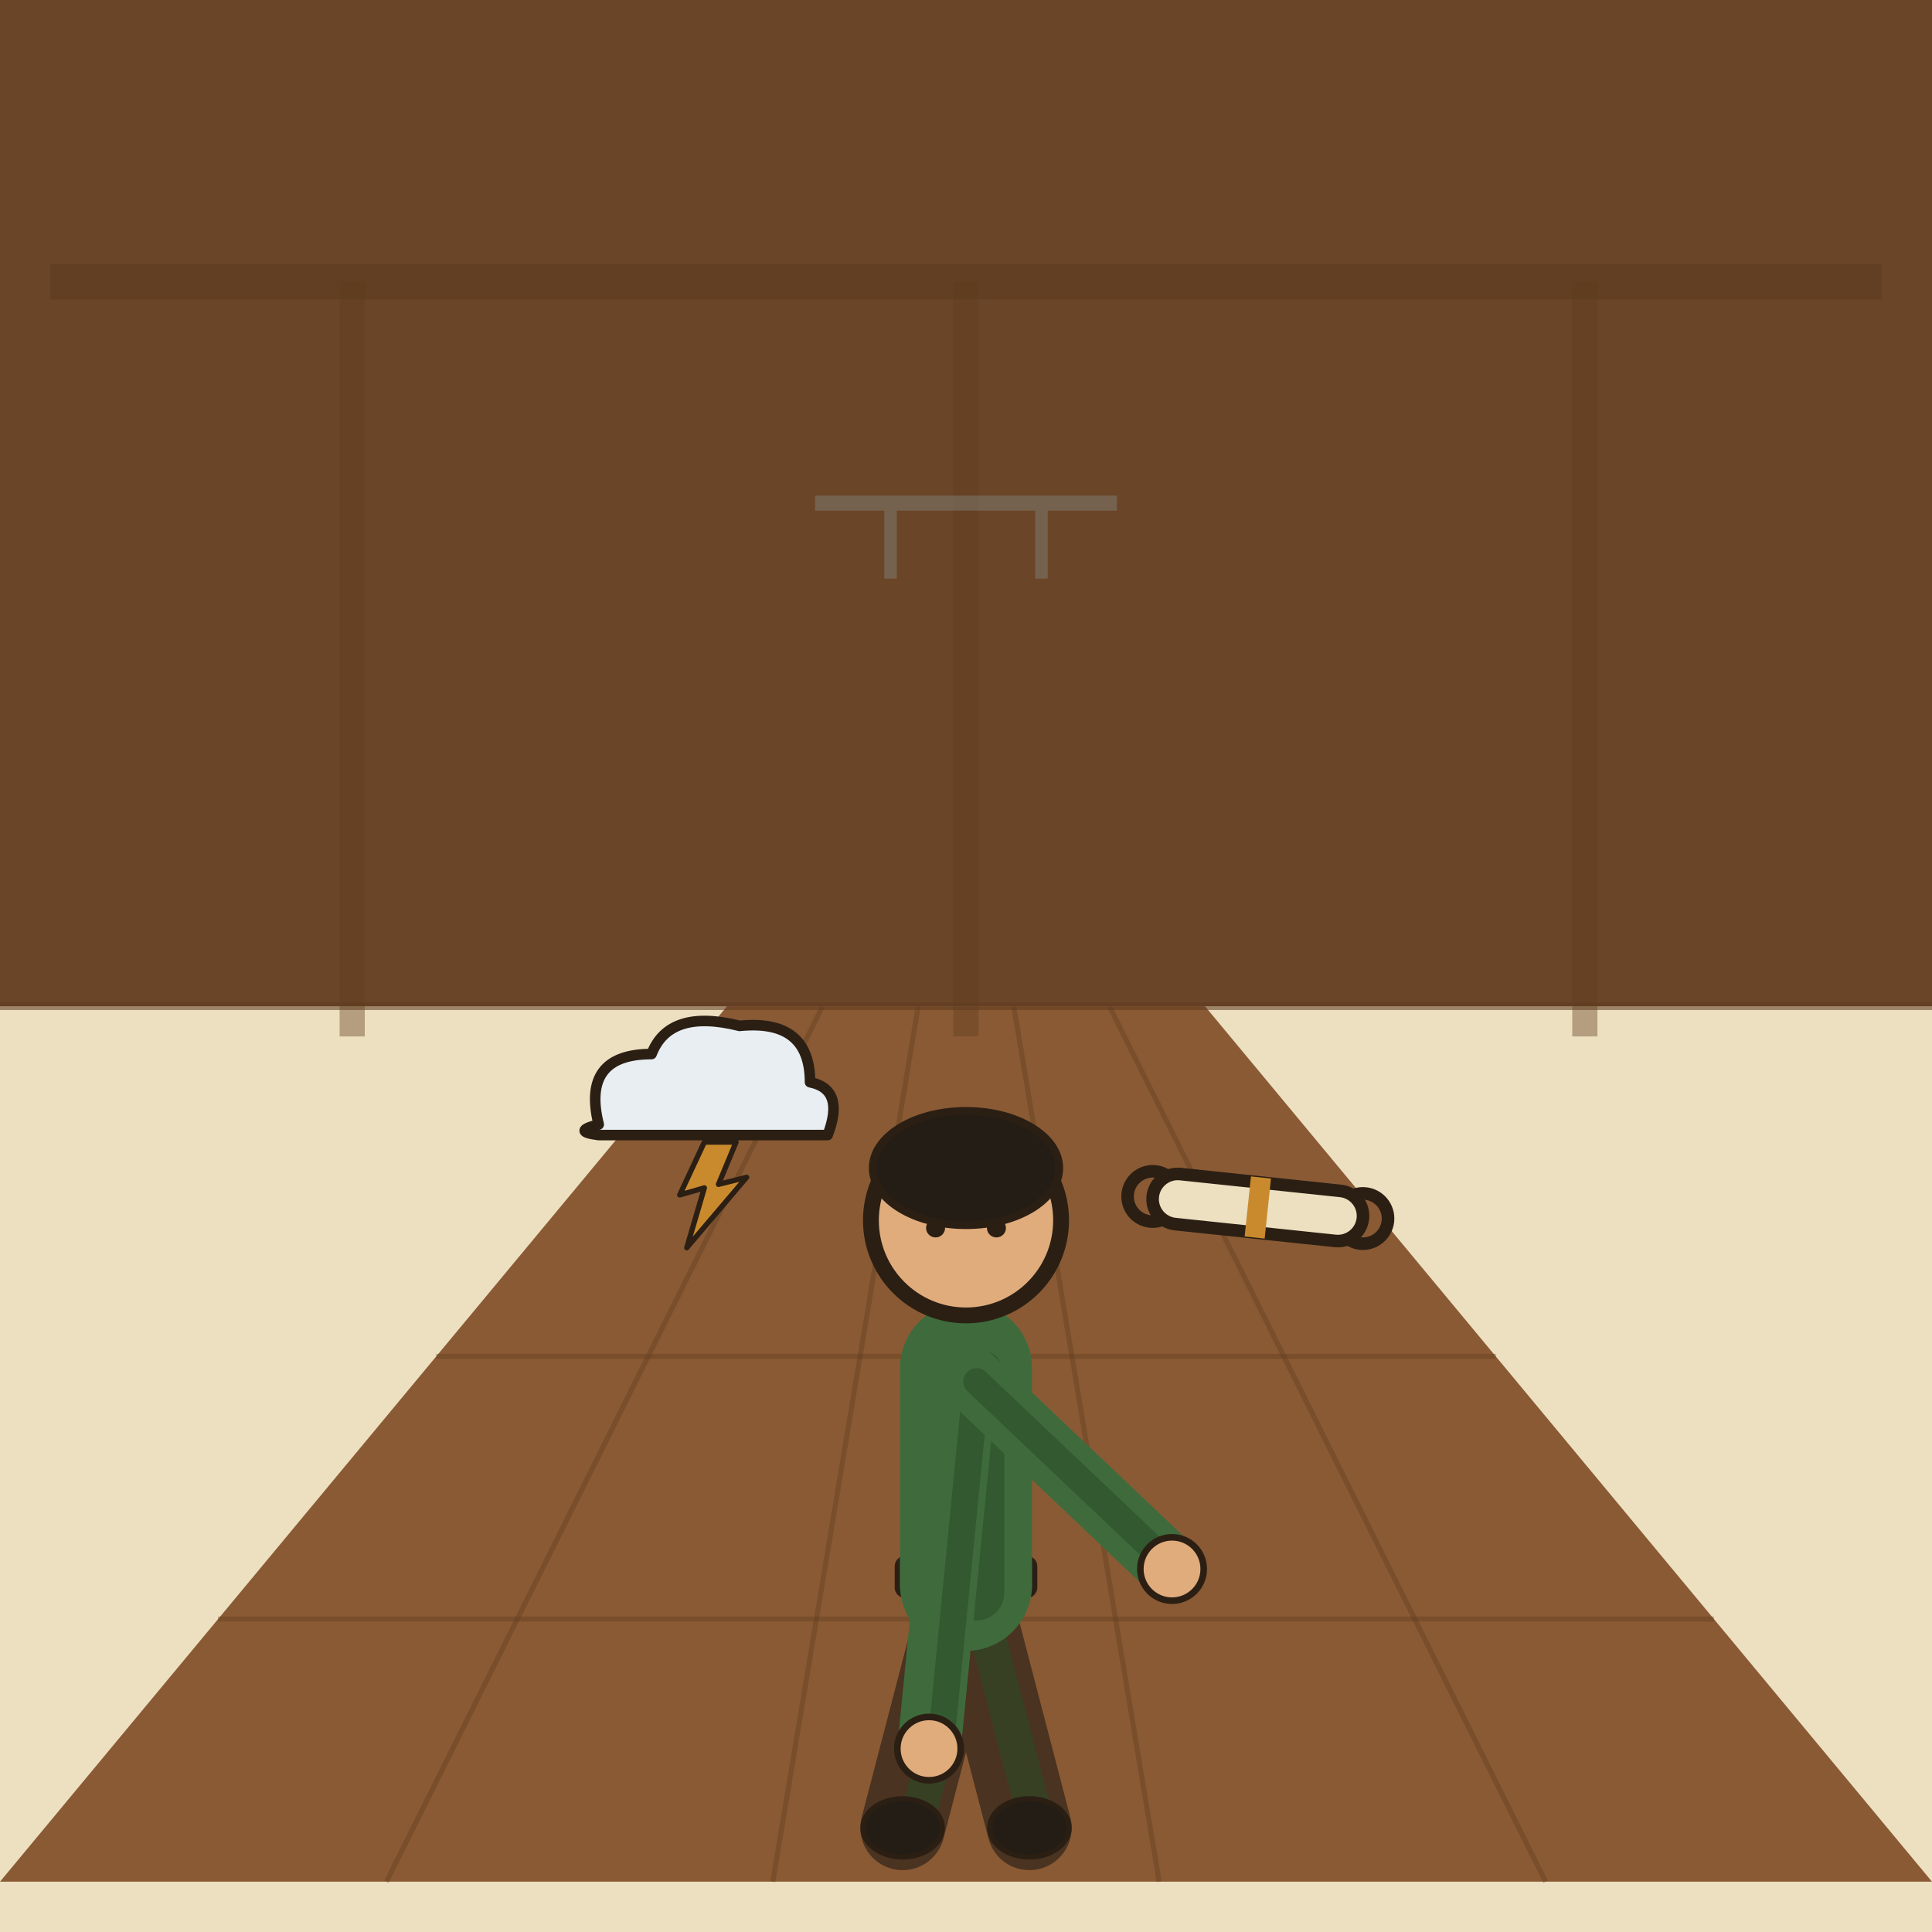
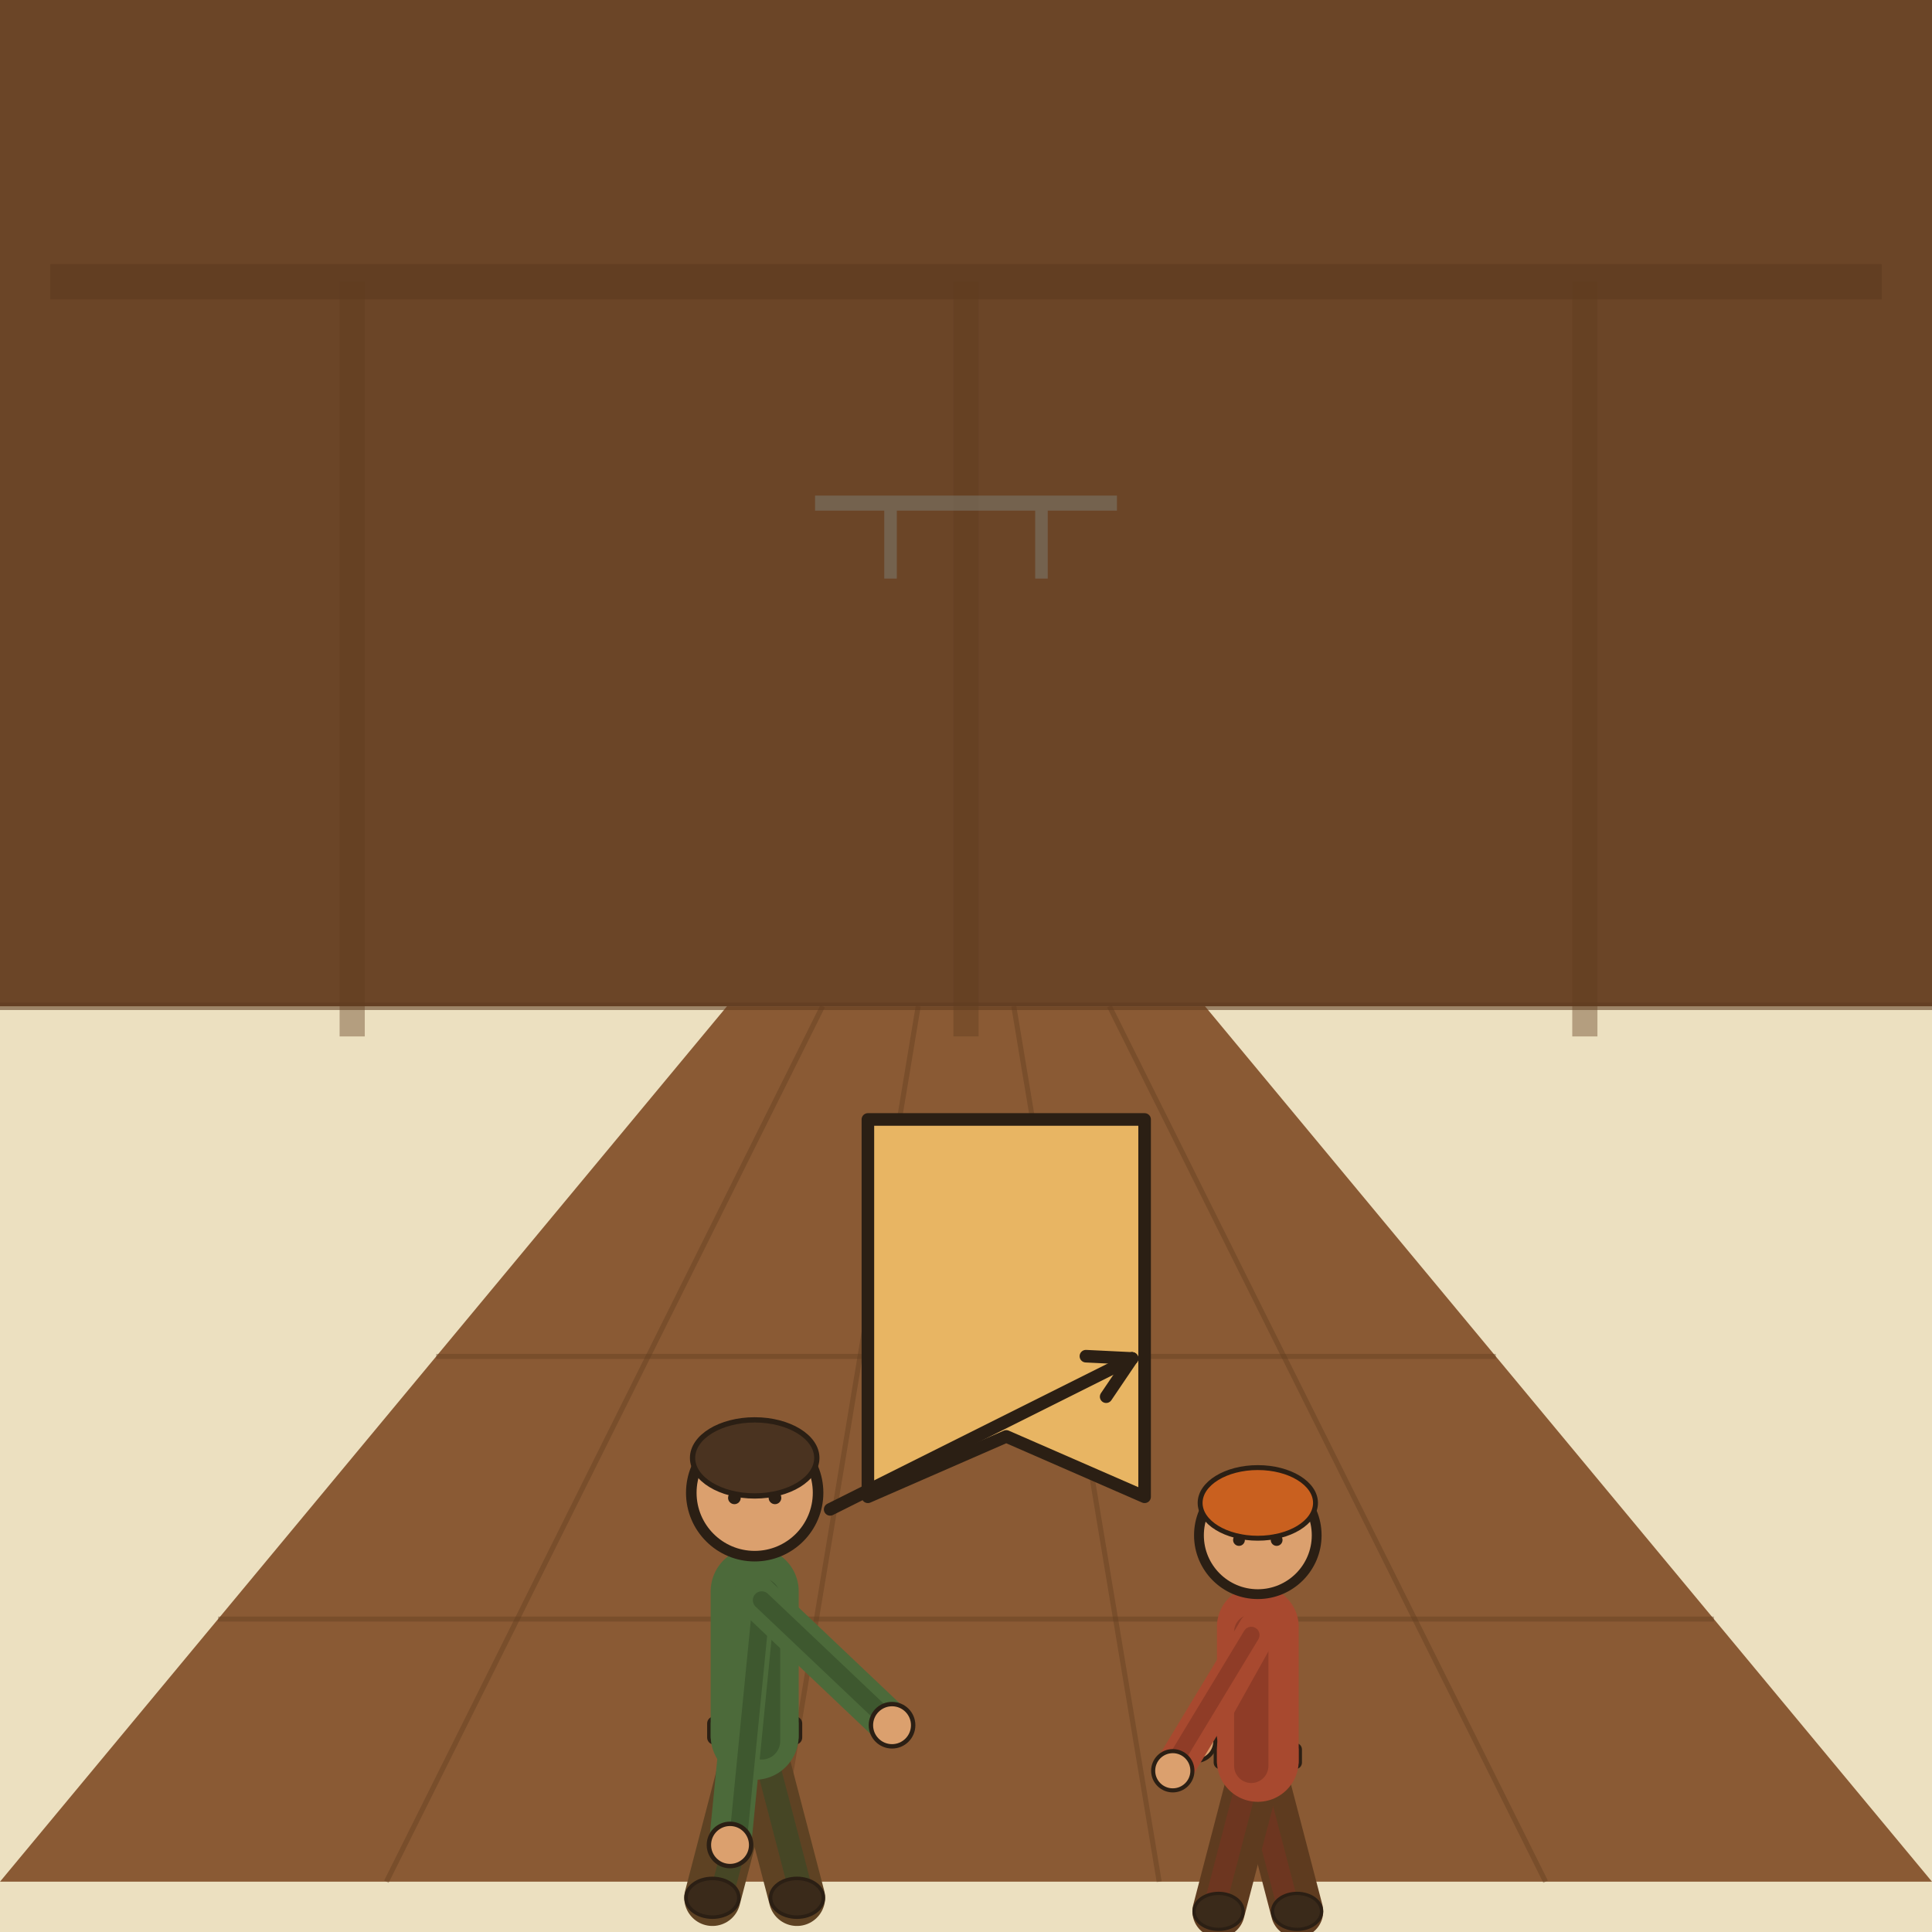
<svg xmlns="http://www.w3.org/2000/svg" viewBox="0 0 768 768">
  <rect x="0" y="0" width="768" height="768" fill="#ece0c0" />
  <rect x="0" y="0" width="768" height="400" fill="#6b4527" />
  <polygon points="289,400 479,400 768,748 0,748" fill="#8a5a34" />
  <line x1="327.0" y1="400" x2="153.6" y2="748" stroke="#5e3b1f" stroke-width="2" opacity="0.4" />
  <line x1="365.0" y1="400" x2="307.2" y2="748" stroke="#5e3b1f" stroke-width="2" opacity="0.4" />
  <line x1="403.0" y1="400" x2="460.8" y2="748" stroke="#5e3b1f" stroke-width="2" opacity="0.4" />
  <line x1="441.0" y1="400" x2="614.4" y2="748" stroke="#5e3b1f" stroke-width="2" opacity="0.4" />
  <line x1="173.4" y1="539.2" x2="594.6" y2="539.2" stroke="#5e3b1f" stroke-width="2" opacity="0.4" />
  <line x1="86.7" y1="643.6" x2="681.3" y2="643.6" stroke="#5e3b1f" stroke-width="2" opacity="0.4" />
  <line x1="0" y1="400" x2="768" y2="400" stroke="#5e3b1f" stroke-width="3" opacity="0.55" />
  <line x1="20" y1="112" x2="748" y2="112" stroke="#5e3b1f" stroke-width="14" opacity="0.7" />
  <line x1="140" y1="112" x2="140" y2="412.0" stroke="#5e3b1f" stroke-width="10" opacity="0.4" />
  <line x1="384" y1="112" x2="384" y2="412.0" stroke="#5e3b1f" stroke-width="10" opacity="0.4" />
  <line x1="630" y1="112" x2="630" y2="412.0" stroke="#5e3b1f" stroke-width="10" opacity="0.4" />
  <g transform="translate(384,200.0)" opacity="0.6">
    <line x1="-60" y1="0" x2="60" y2="0" stroke="#7a7468" stroke-width="6" />
    <line x1="-30" y1="0" x2="-30" y2="30" stroke="#7a7468" stroke-width="5" />
    <line x1="30" y1="0" x2="30" y2="30" stroke="#7a7468" stroke-width="5" />
  </g>
-   <g transform="translate(384,630) scale(1.05,1.05) rotate(0)">
-     <line x1="0" y1="0" x2="-24" y2="92" stroke="#4a3320" stroke-width="32" stroke-linecap="round" />
-     <line x1="4" y1="3" x2="-20" y2="95" stroke="#294a27" stroke-width="13.4" stroke-linecap="round" opacity="0.55" />
-     <ellipse cx="-24" cy="92" rx="15" ry="11" fill="#241d15" stroke="#2b1f14" stroke-width="2" />
-     <line x1="0" y1="0" x2="24" y2="92" stroke="#4a3320" stroke-width="32" stroke-linecap="round" />
-     <line x1="4" y1="3" x2="28" y2="95" stroke="#294a27" stroke-width="13.4" stroke-linecap="round" opacity="0.55" />
-     <ellipse cx="24" cy="92" rx="15" ry="11" fill="#241d15" stroke="#2b1f14" stroke-width="2" />
-     <rect x="-26" y="-10" width="52" height="14" rx="3" fill="#294a27" stroke="#2b1f14" stroke-width="2" />
-     <line x1="0" y1="-82.0" x2="0" y2="0" stroke="#3f6b3c" stroke-width="50" stroke-linecap="round" />
-     <line x1="4" y1="-79.0" x2="4" y2="3" stroke="#294a27" stroke-width="21.0" stroke-linecap="round" opacity="0.55" />
-     <line x1="0" y1="-80" x2="-14" y2="62" stroke="#3f6b3c" stroke-width="24" stroke-linecap="round" />
-     <line x1="4" y1="-77" x2="-10" y2="65" stroke="#294a27" stroke-width="10.1" stroke-linecap="round" opacity="0.55" />
-     <circle cx="-14" cy="62" r="12" fill="#e0ac7c" stroke="#2b1f14" stroke-width="2.5" />
-     <line x1="0" y1="-80" x2="78" y2="-6" stroke="#3f6b3c" stroke-width="24" stroke-linecap="round" />
-     <line x1="4" y1="-77" x2="82" y2="-3" stroke="#294a27" stroke-width="10.1" stroke-linecap="round" opacity="0.55" />
-     <circle cx="78" cy="-6" r="12" fill="#e0ac7c" stroke="#2b1f14" stroke-width="2.5" />
-     <circle cx="0" cy="-138" r="36" fill="#e0ac7c" stroke="#2b1f14" stroke-width="6" />
-     <ellipse cx="0" cy="-157.8" rx="35.28" ry="21.6" fill="#241d15" stroke="#2b1f14" stroke-width="3" />
+   <g transform="translate(400,520) scale(1.0) rotate(0)">
+     <path d="M -55.0,-75.0 L 55.0,-75.0 L 55.0,75.0 L 0,51.0 L -55.0,75.0 Z" fill="#e8b563" stroke="#2b1f14" stroke-width="5" stroke-linejoin="round" />
+   </g>
+   <g transform="translate(300,690) scale(0.7,0.7) rotate(0)">
+     <line x1="0" y1="0" x2="-24" y2="92" stroke="#5e4223" stroke-width="32" stroke-linecap="round" />
+     <line x1="4" y1="3" x2="-20" y2="95" stroke="#334927" stroke-width="13.4" stroke-linecap="round" opacity="0.55" />
+     <ellipse cx="-24" cy="92" rx="15" ry="11" fill="#3a2a1a" stroke="#2b1f14" stroke-width="2" />
+     <line x1="0" y1="0" x2="24" y2="92" stroke="#5e4223" stroke-width="32" stroke-linecap="round" />
+     <line x1="4" y1="3" x2="28" y2="95" stroke="#334927" stroke-width="13.4" stroke-linecap="round" opacity="0.55" />
+     <ellipse cx="24" cy="92" rx="15" ry="11" fill="#3a2a1a" stroke="#2b1f14" stroke-width="2" />
+     <rect x="-26" y="-10" width="52" height="14" rx="3" fill="#334927" stroke="#2b1f14" stroke-width="2" />
+     <line x1="0" y1="-82.0" x2="0" y2="0" stroke="#4c6a3a" stroke-width="50" stroke-linecap="round" />
+     <line x1="4" y1="-79.0" x2="4" y2="3" stroke="#334927" stroke-width="21.0" stroke-linecap="round" opacity="0.55" />
+     <line x1="0" y1="-80" x2="-14" y2="62" stroke="#4c6a3a" stroke-width="24" stroke-linecap="round" />
+     <line x1="4" y1="-77" x2="-10" y2="65" stroke="#334927" stroke-width="10.1" stroke-linecap="round" opacity="0.55" />
+     <circle cx="-14" cy="62" r="12" fill="#dba06e" stroke="#2b1f14" stroke-width="2.5" />
+     <line x1="0" y1="-80" x2="78" y2="-6" stroke="#4c6a3a" stroke-width="24" stroke-linecap="round" />
+     <line x1="4" y1="-77" x2="82" y2="-3" stroke="#334927" stroke-width="10.1" stroke-linecap="round" opacity="0.55" />
+     <circle cx="78" cy="-6" r="12" fill="#dba06e" stroke="#2b1f14" stroke-width="2.5" />
+     <circle cx="0" cy="-138" r="36" fill="#dba06e" stroke="#2b1f14" stroke-width="6" />
+     <ellipse cx="0" cy="-157.8" rx="35.28" ry="21.6" fill="#4a3320" stroke="#2b1f14" stroke-width="3" />
    <circle cx="-11.52" cy="-135.12" r="3.6" fill="#2b1f14" />
    <circle cx="11.52" cy="-135.12" r="3.6" fill="#2b1f14" />
  </g>
-   <g transform="translate(500,480) rotate(6) scale(1.0)">
-     <circle cx="-42" cy="0" r="10" fill="#8a5a34" stroke="#2b1f14" stroke-width="5" />
-     <circle cx="42" cy="0" r="10" fill="#8a5a34" stroke="#2b1f14" stroke-width="5" />
-     <rect x="-42" y="-10" width="84" height="20" rx="10" fill="#ece0c0" stroke="#2b1f14" stroke-width="5" />
-     <rect x="-4" y="-12" width="8" height="24" fill="#c98a2e" />
+   <g transform="translate(500,700) scale(-0.65,0.65) rotate(0)">
+     <line x1="0" y1="0" x2="-24" y2="92" stroke="#5e3b1f" stroke-width="32" stroke-linecap="round" />
+     <line x1="4" y1="3" x2="-20" y2="95" stroke="#7a3220" stroke-width="13.4" stroke-linecap="round" opacity="0.55" />
+     <ellipse cx="-24" cy="92" rx="15" ry="11" fill="#3a2a1a" stroke="#2b1f14" stroke-width="2" />
+     <line x1="0" y1="0" x2="24" y2="92" stroke="#5e3b1f" stroke-width="32" stroke-linecap="round" />
+     <line x1="4" y1="3" x2="28" y2="95" stroke="#7a3220" stroke-width="13.4" stroke-linecap="round" opacity="0.55" />
+     <ellipse cx="24" cy="92" rx="15" ry="11" fill="#3a2a1a" stroke="#2b1f14" stroke-width="2" />
+     <rect x="-26" y="-10" width="52" height="14" rx="3" fill="#7a3220" stroke="#2b1f14" stroke-width="2" />
+     <line x1="0" y1="-82.0" x2="0" y2="0" stroke="#a8492f" stroke-width="50" stroke-linecap="round" />
+     <line x1="4" y1="-79.0" x2="4" y2="3" stroke="#7a3220" stroke-width="21.0" stroke-linecap="round" opacity="0.55" />
+     <line x1="0" y1="-80" x2="38" y2="-12" stroke="#a8492f" stroke-width="24" stroke-linecap="round" />
+     <line x1="4" y1="-77" x2="42" y2="-9" stroke="#7a3220" stroke-width="10.1" stroke-linecap="round" opacity="0.55" />
+     <circle cx="38" cy="-12" r="12" fill="#dba06e" stroke="#2b1f14" stroke-width="2.5" />
+     <line x1="0" y1="-80" x2="52" y2="6" stroke="#a8492f" stroke-width="24" stroke-linecap="round" />
+     <line x1="4" y1="-77" x2="56" y2="9" stroke="#7a3220" stroke-width="10.1" stroke-linecap="round" opacity="0.55" />
+     <circle cx="52" cy="6" r="12" fill="#dba06e" stroke="#2b1f14" stroke-width="2.5" />
+     <circle cx="0" cy="-138" r="36" fill="#dba06e" stroke="#2b1f14" stroke-width="6" />
+     <ellipse cx="0" cy="-157.8" rx="35.28" ry="21.6" fill="#c9601f" stroke="#2b1f14" stroke-width="3" />
+     <circle cx="-11.52" cy="-135.12" r="3.6" fill="#2b1f14" />
+     <circle cx="11.52" cy="-135.12" r="3.6" fill="#2b1f14" />
  </g>
-   <g transform="translate(280,440) scale(0.7)">
-     <path d="M -60,10 Q -70,-30 -30,-30 Q -20,-56 20,-46 Q 60,-50 60,-14 Q 80,-10 70,16 L -60,16 Q -76,14 -60,10 Z" fill="#e8eef2" stroke="#2b1f14" stroke-width="6" stroke-linejoin="round" />
-     <polygon points="0,20 -14,50 0,46 -10,80 24,40 8,44 18,20" fill="#c98a2e" stroke="#2b1f14" stroke-width="3" stroke-linejoin="round" />
+   <g transform="scale(1.0)">
+     <line x1="330" y1="600" x2="450" y2="540" stroke="#2b1f14" stroke-width="5" stroke-linecap="round" />
+     <g transform="translate(450,540) rotate(-26.56505)">
+       <line x1="0" y1="0" x2="-16" y2="-9" stroke="#2b1f14" stroke-width="5" stroke-linecap="round" />
+       <line x1="0" y1="0" x2="-16" y2="9" stroke="#2b1f14" stroke-width="5" stroke-linecap="round" />
+     </g>
  </g>
</svg>
